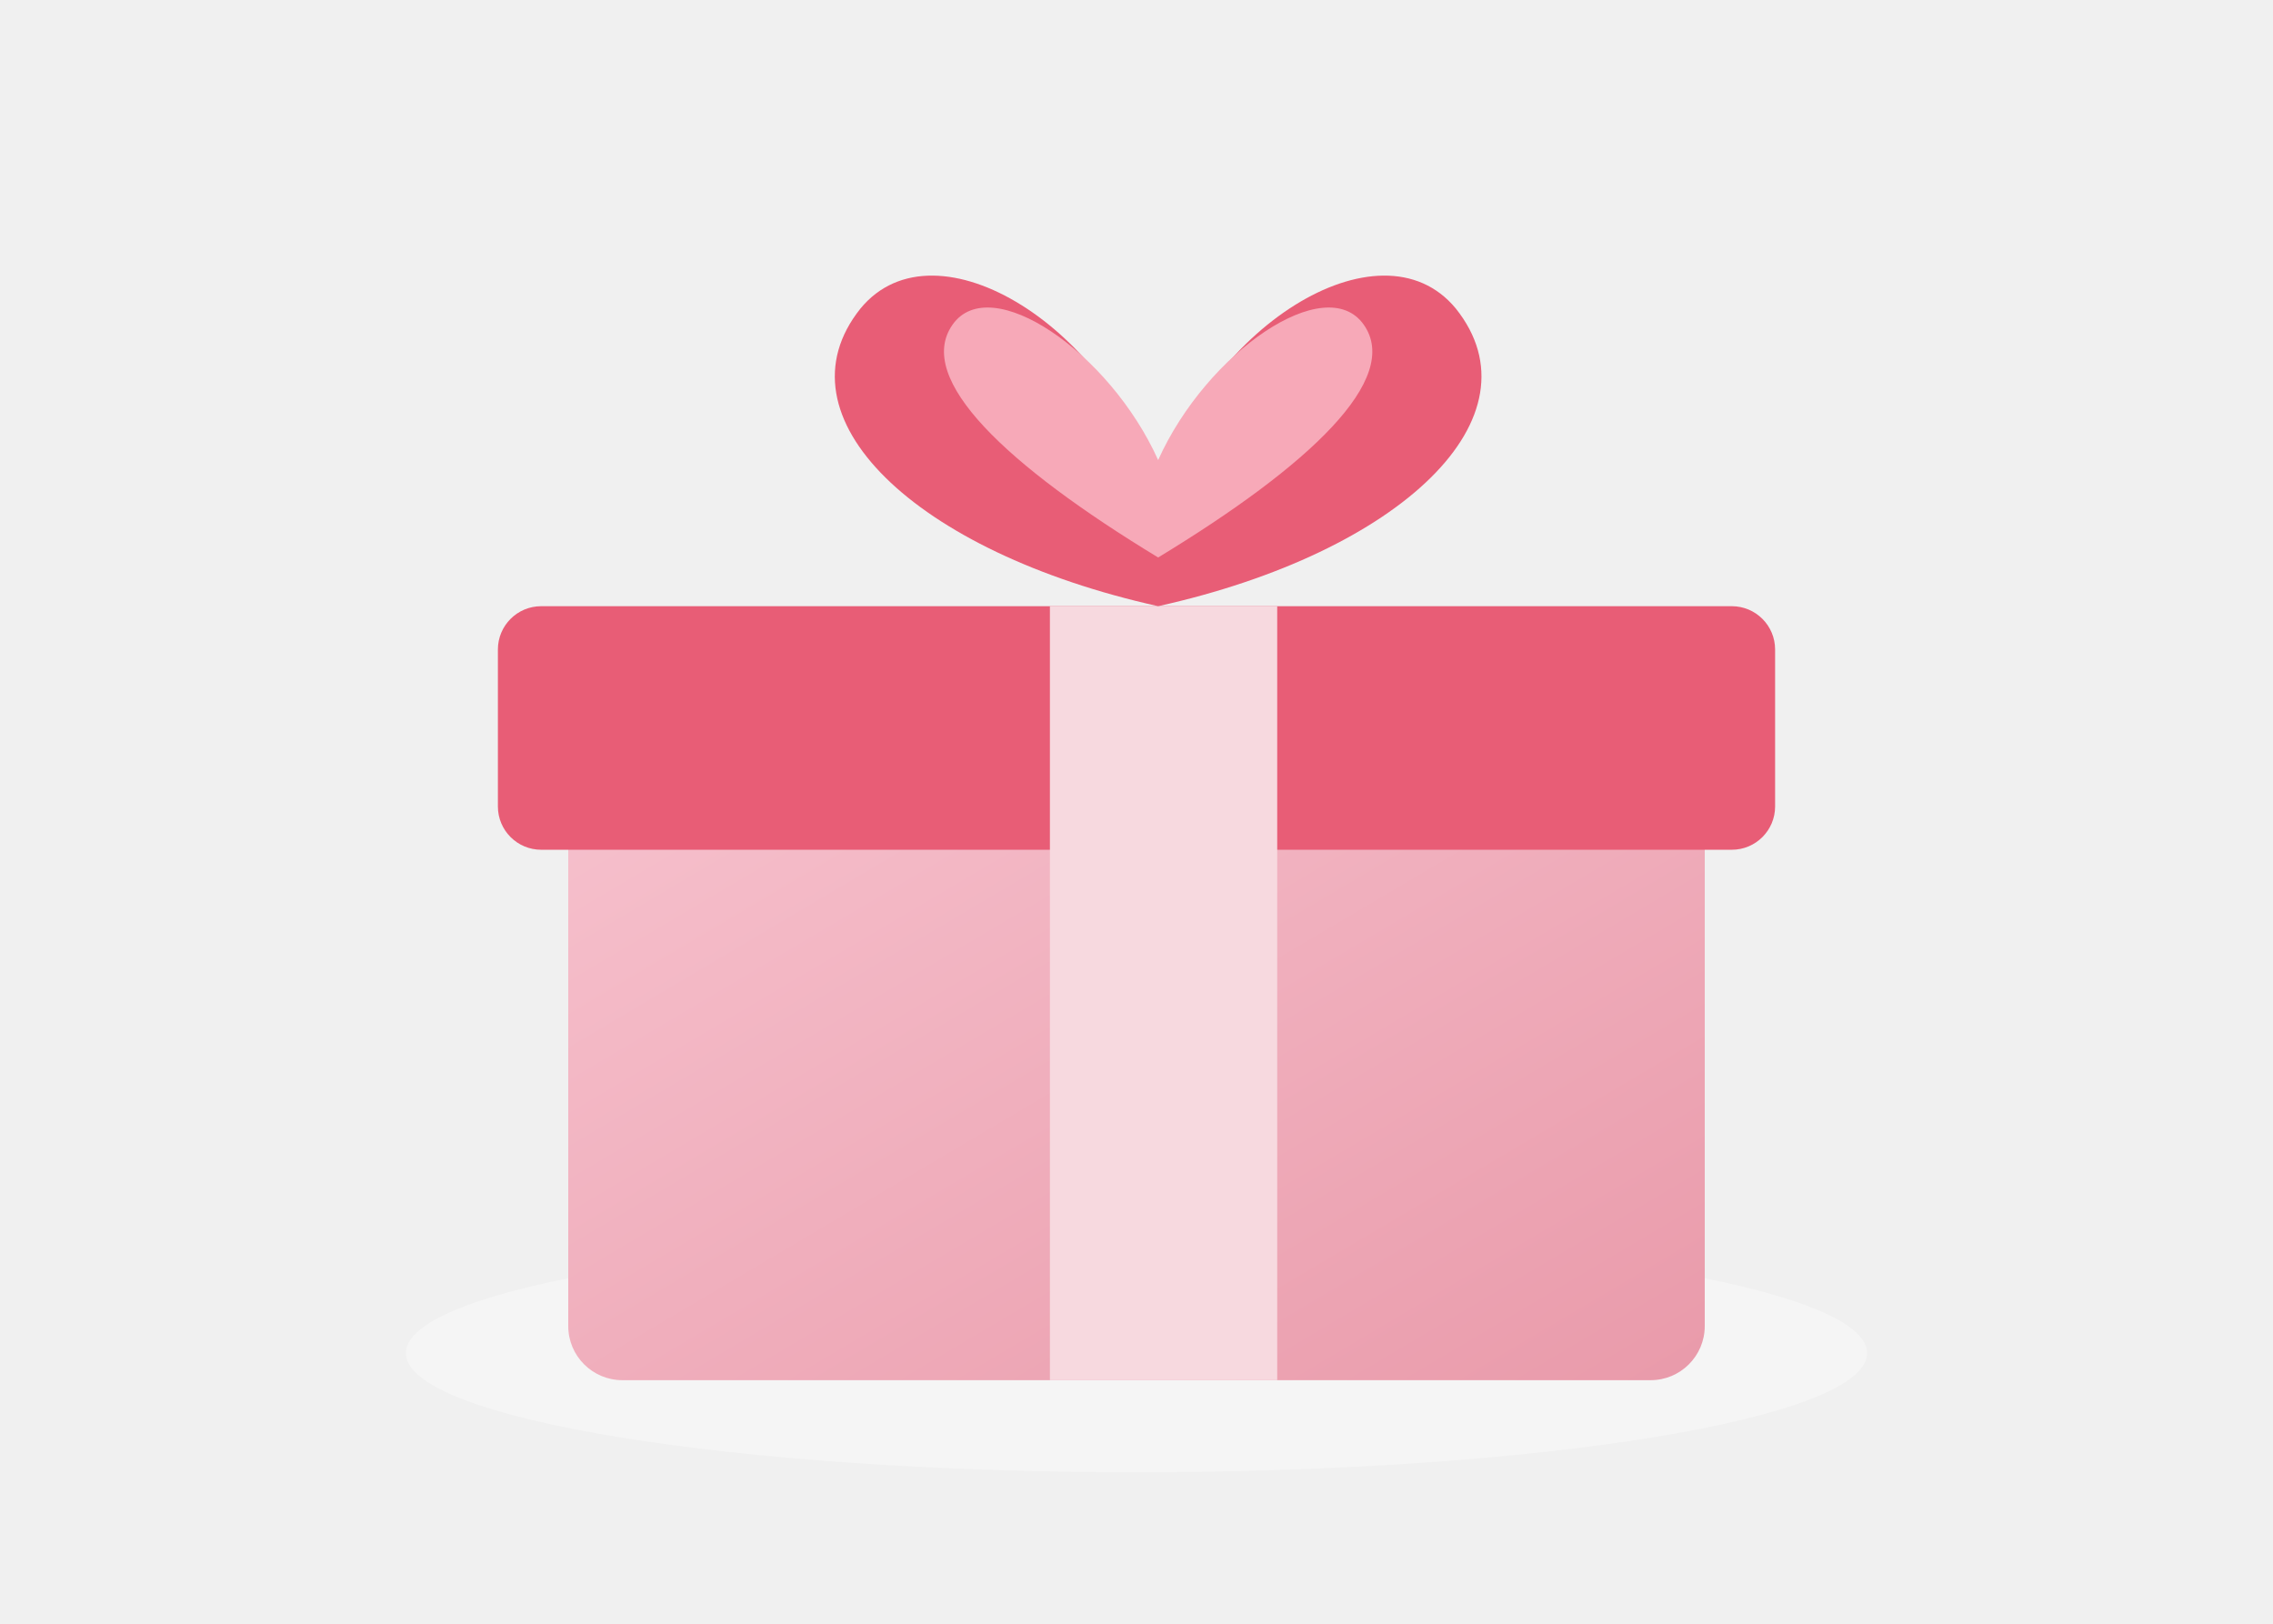
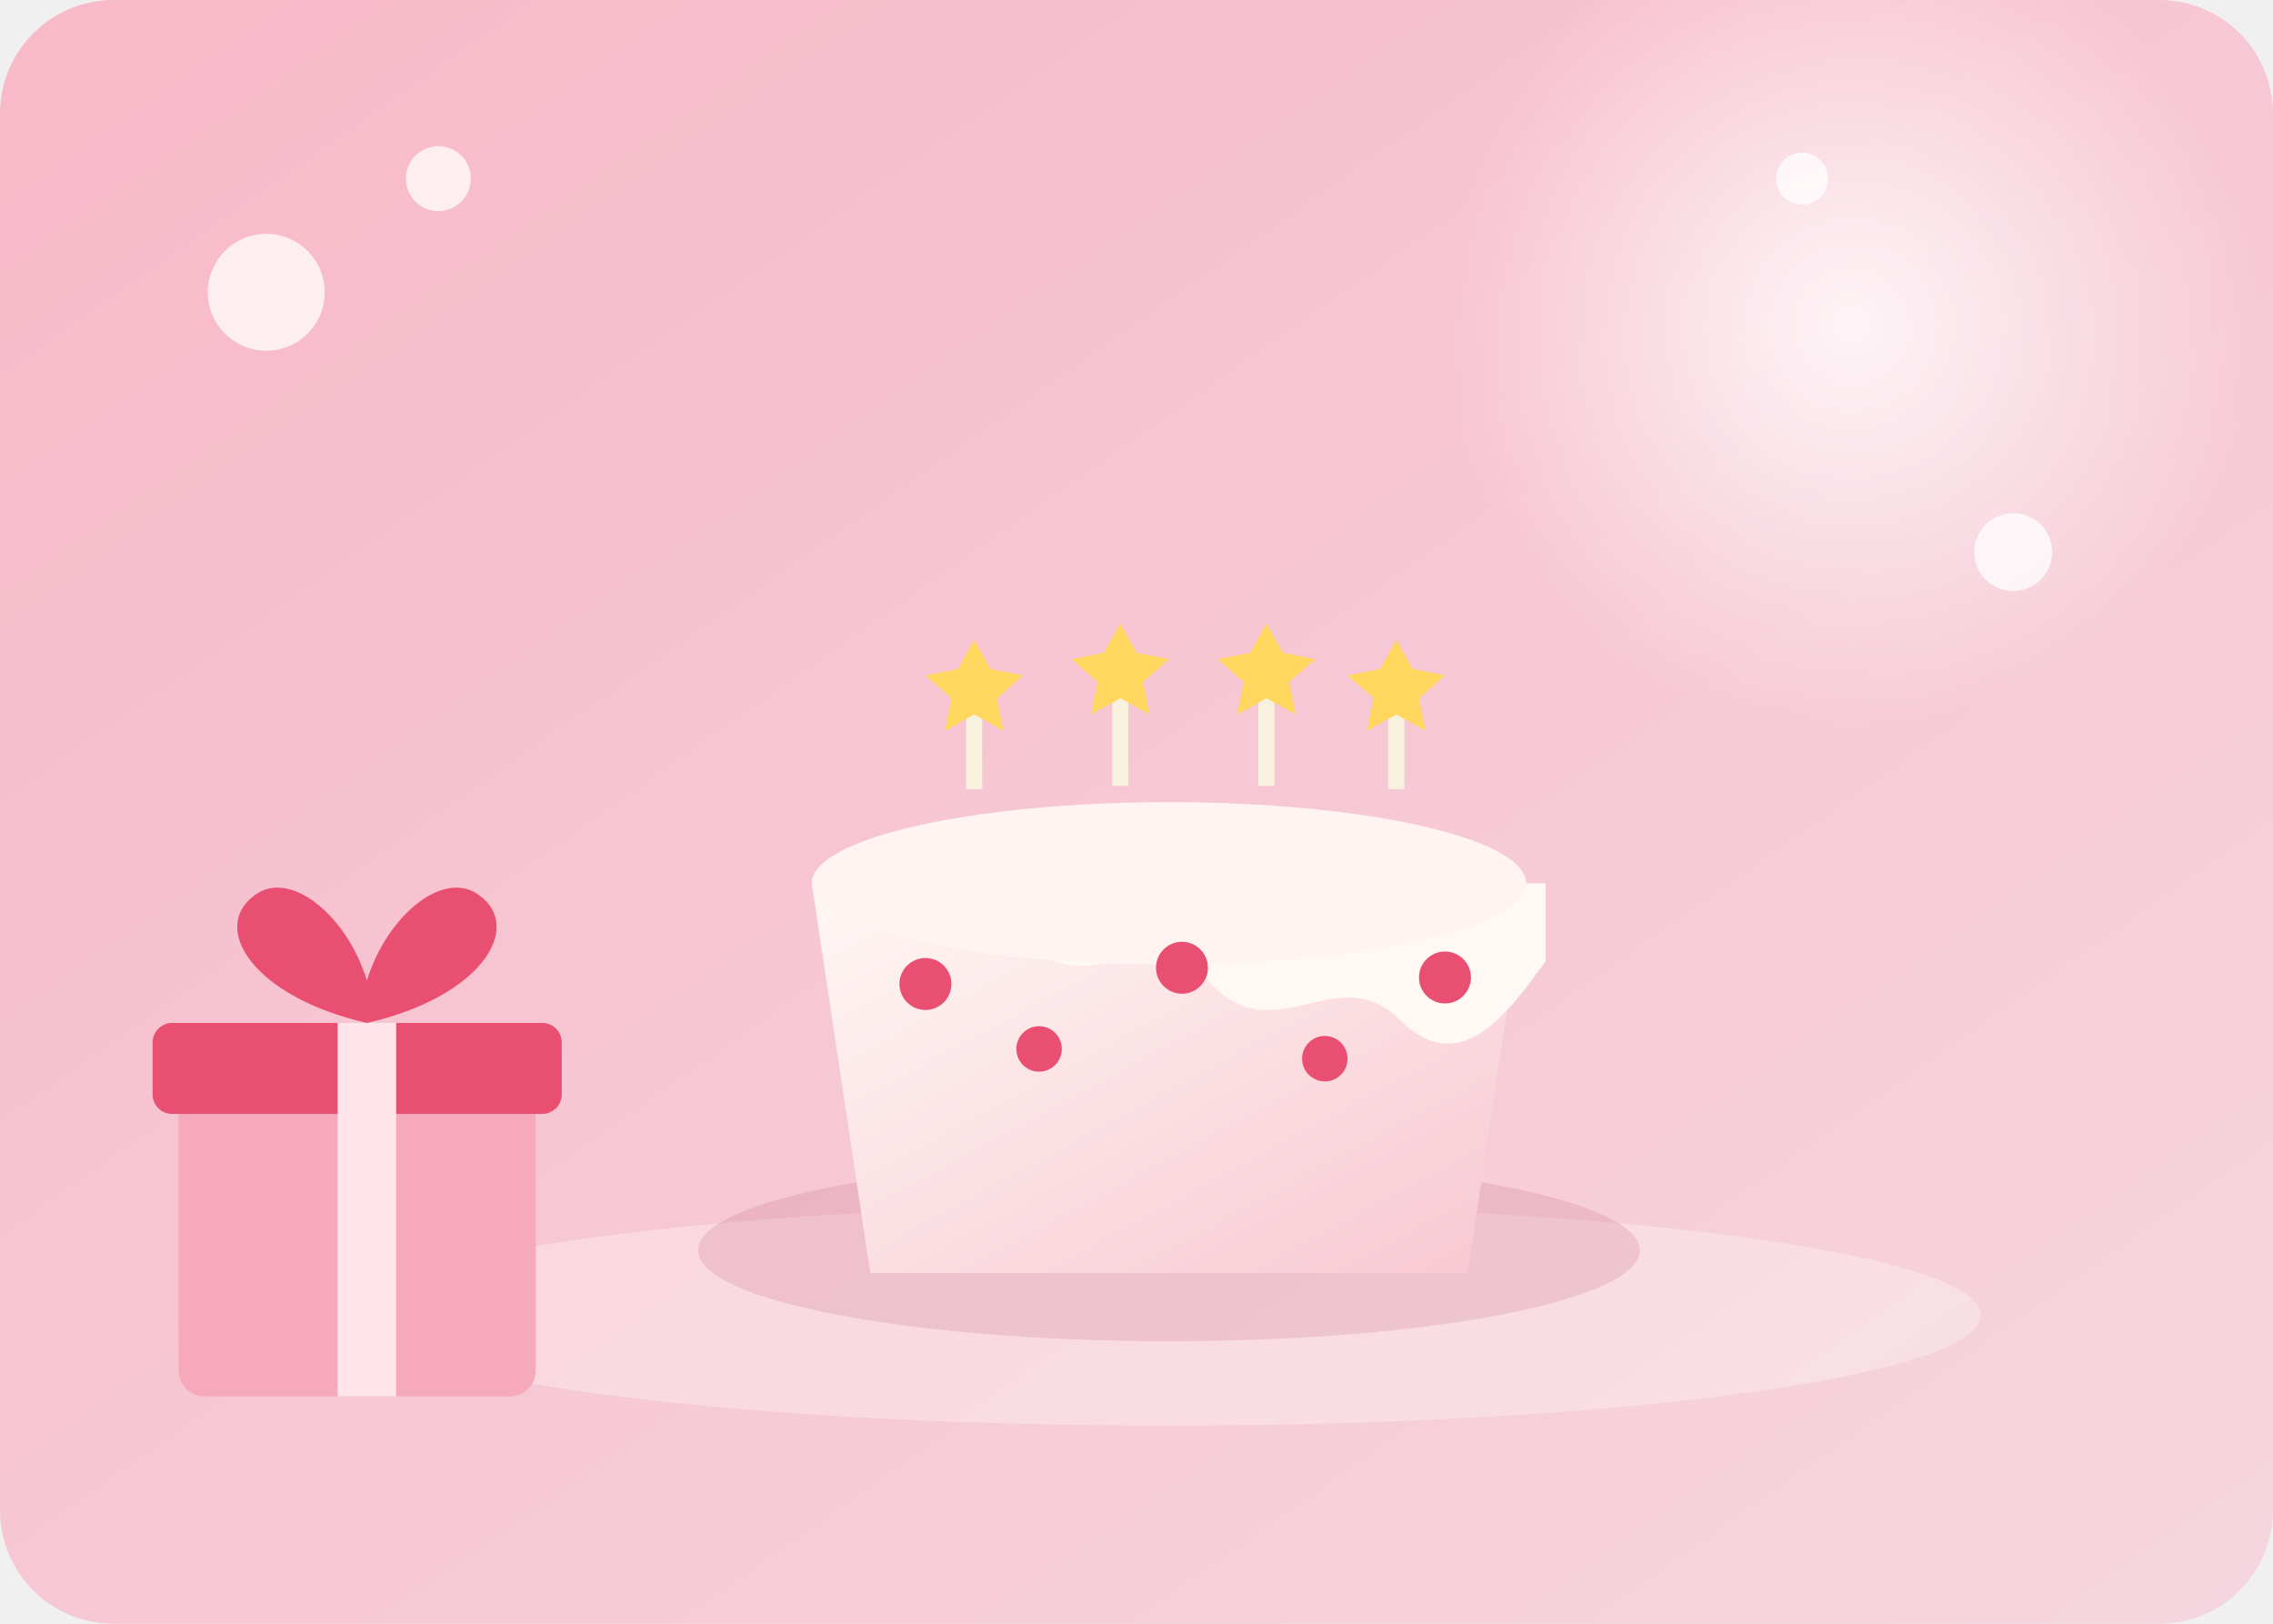
- <svg xmlns="http://www.w3.org/2000/svg" viewBox="0 0 420 300">
+ <svg xmlns="http://www.w3.org/2000/svg" viewBox="0 0 700 500">
  <defs>
-     <linearGradient id="b" x1="0" y1="0" x2="1" y2="1">
-       <stop stop-color="#f7c3cf" />
-       <stop offset="1" stop-color="#e99aaa" />
+     <linearGradient id="bg" x2="1" y2="1">
+       <stop stop-color="#f8b8c8" />
+       <stop offset="1" stop-color="#f5d6df" />
+     </linearGradient>
+     <radialGradient id="glow">
+       <stop stop-color="#fff" stop-opacity=".8" />
+       <stop offset="1" stop-color="#fff" stop-opacity="0" />
+     </radialGradient>
+     <linearGradient id="cake" y2="1">
+       <stop stop-color="#fff8f5" />
+       <stop offset="1" stop-color="#f7c7d2" />
    </linearGradient>
  </defs>
-   <ellipse cx="210" cy="250" rx="135" ry="22" fill="#fff" opacity=".35" />
-   <rect x="105" y="130" width="210" height="125" rx="10" fill="url(#b)" />
-   <rect x="92" y="112" width="236" height="45" rx="8" fill="#e85d76" />
-   <rect x="194" y="112" width="42" height="143" fill="#f7d9df" />
-   <path d="M214 112c-45-10-71-35-55-55 14-17 47 4 55 34 8-30 41-51 55-34 16 20-10 45-55 55z" fill="#e85d76" />
-   <path d="M214 103c-28-17-45-33-38-43 7-10 29 5 38 25 9-20 31-35 38-25 7 10-10 26-38 43z" fill="#f7a9b8" />
+   <rect width="700" height="500" rx="35" fill="url(#bg)" />
+   <circle cx="570" cy="100" r="125" fill="url(#glow)" />
+   <g opacity=".75" fill="#fff">
+     <circle cx="82" cy="90" r="18" />
+     <circle cx="135" cy="55" r="10" />
+     <circle cx="620" cy="170" r="12" />
+     <circle cx="555" cy="55" r="8" />
+   </g>
+   <ellipse cx="360" cy="405" rx="250" ry="34" fill="#fff" opacity=".3" />
+   <g transform="translate(210 180)">
+     <ellipse cx="150" cy="205" rx="145" ry="28" fill="#c96d83" opacity=".22" />
+     <path d="M40 92h220l-18 120H58z" fill="url(#cake)" />
+     <path d="M48 92c20 25 38-2 58 18 20 20 37-9 57 13 20 21 39-8 58 11 19 19 34-3 45-18v-24H48z" fill="#fff8f4" />
+     <ellipse cx="150" cy="92" rx="110" ry="25" fill="#fff4f1" />
+     <g fill="#e94f70">
+       <circle cx="75" cy="123" r="8" />
+       <circle cx="110" cy="143" r="7" />
+       <circle cx="154" cy="118" r="8" />
+       <circle cx="198" cy="146" r="7" />
+       <circle cx="235" cy="121" r="8" />
+     </g>
+     <g stroke="#f8f1dd" stroke-width="5">
+       <path d="M90 63v-40M135 62V18M180 62V18M220 63V22" />
+     </g>
+     <g fill="#ffd65e">
+       <path d="M90 17l5 9 10 2-8 7 2 10-9-5-9 5 2-10-8-7 10-2z" />
+       <path d="M135 12l5 9 10 2-8 7 2 10-9-5-9 5 2-10-8-7 10-2z" />
+       <path d="M180 12l5 9 10 2-8 7 2 10-9-5-9 5 2-10-8-7 10-2z" />
+       <path d="M220 17l5 9 10 2-8 7 2 10-9-5-9 5 2-10-8-7 10-2z" />
+     </g>
+   </g>
+   <g transform="translate(55 285)">
+     <rect x="0" y="45" width="110" height="100" rx="8" fill="#f6a9ba" />
+     <rect x="-8" y="30" width="126" height="28" rx="6" fill="#e94f70" />
+     <rect x="49" y="30" width="18" height="115" fill="#ffe5ea" />
+     <path d="M58 30c-35-8-48-29-35-39 11-9 29 6 35 26 6-20 24-35 35-26 13 10 0 31-35 39z" fill="#e94f70" />
+   </g>
</svg>
